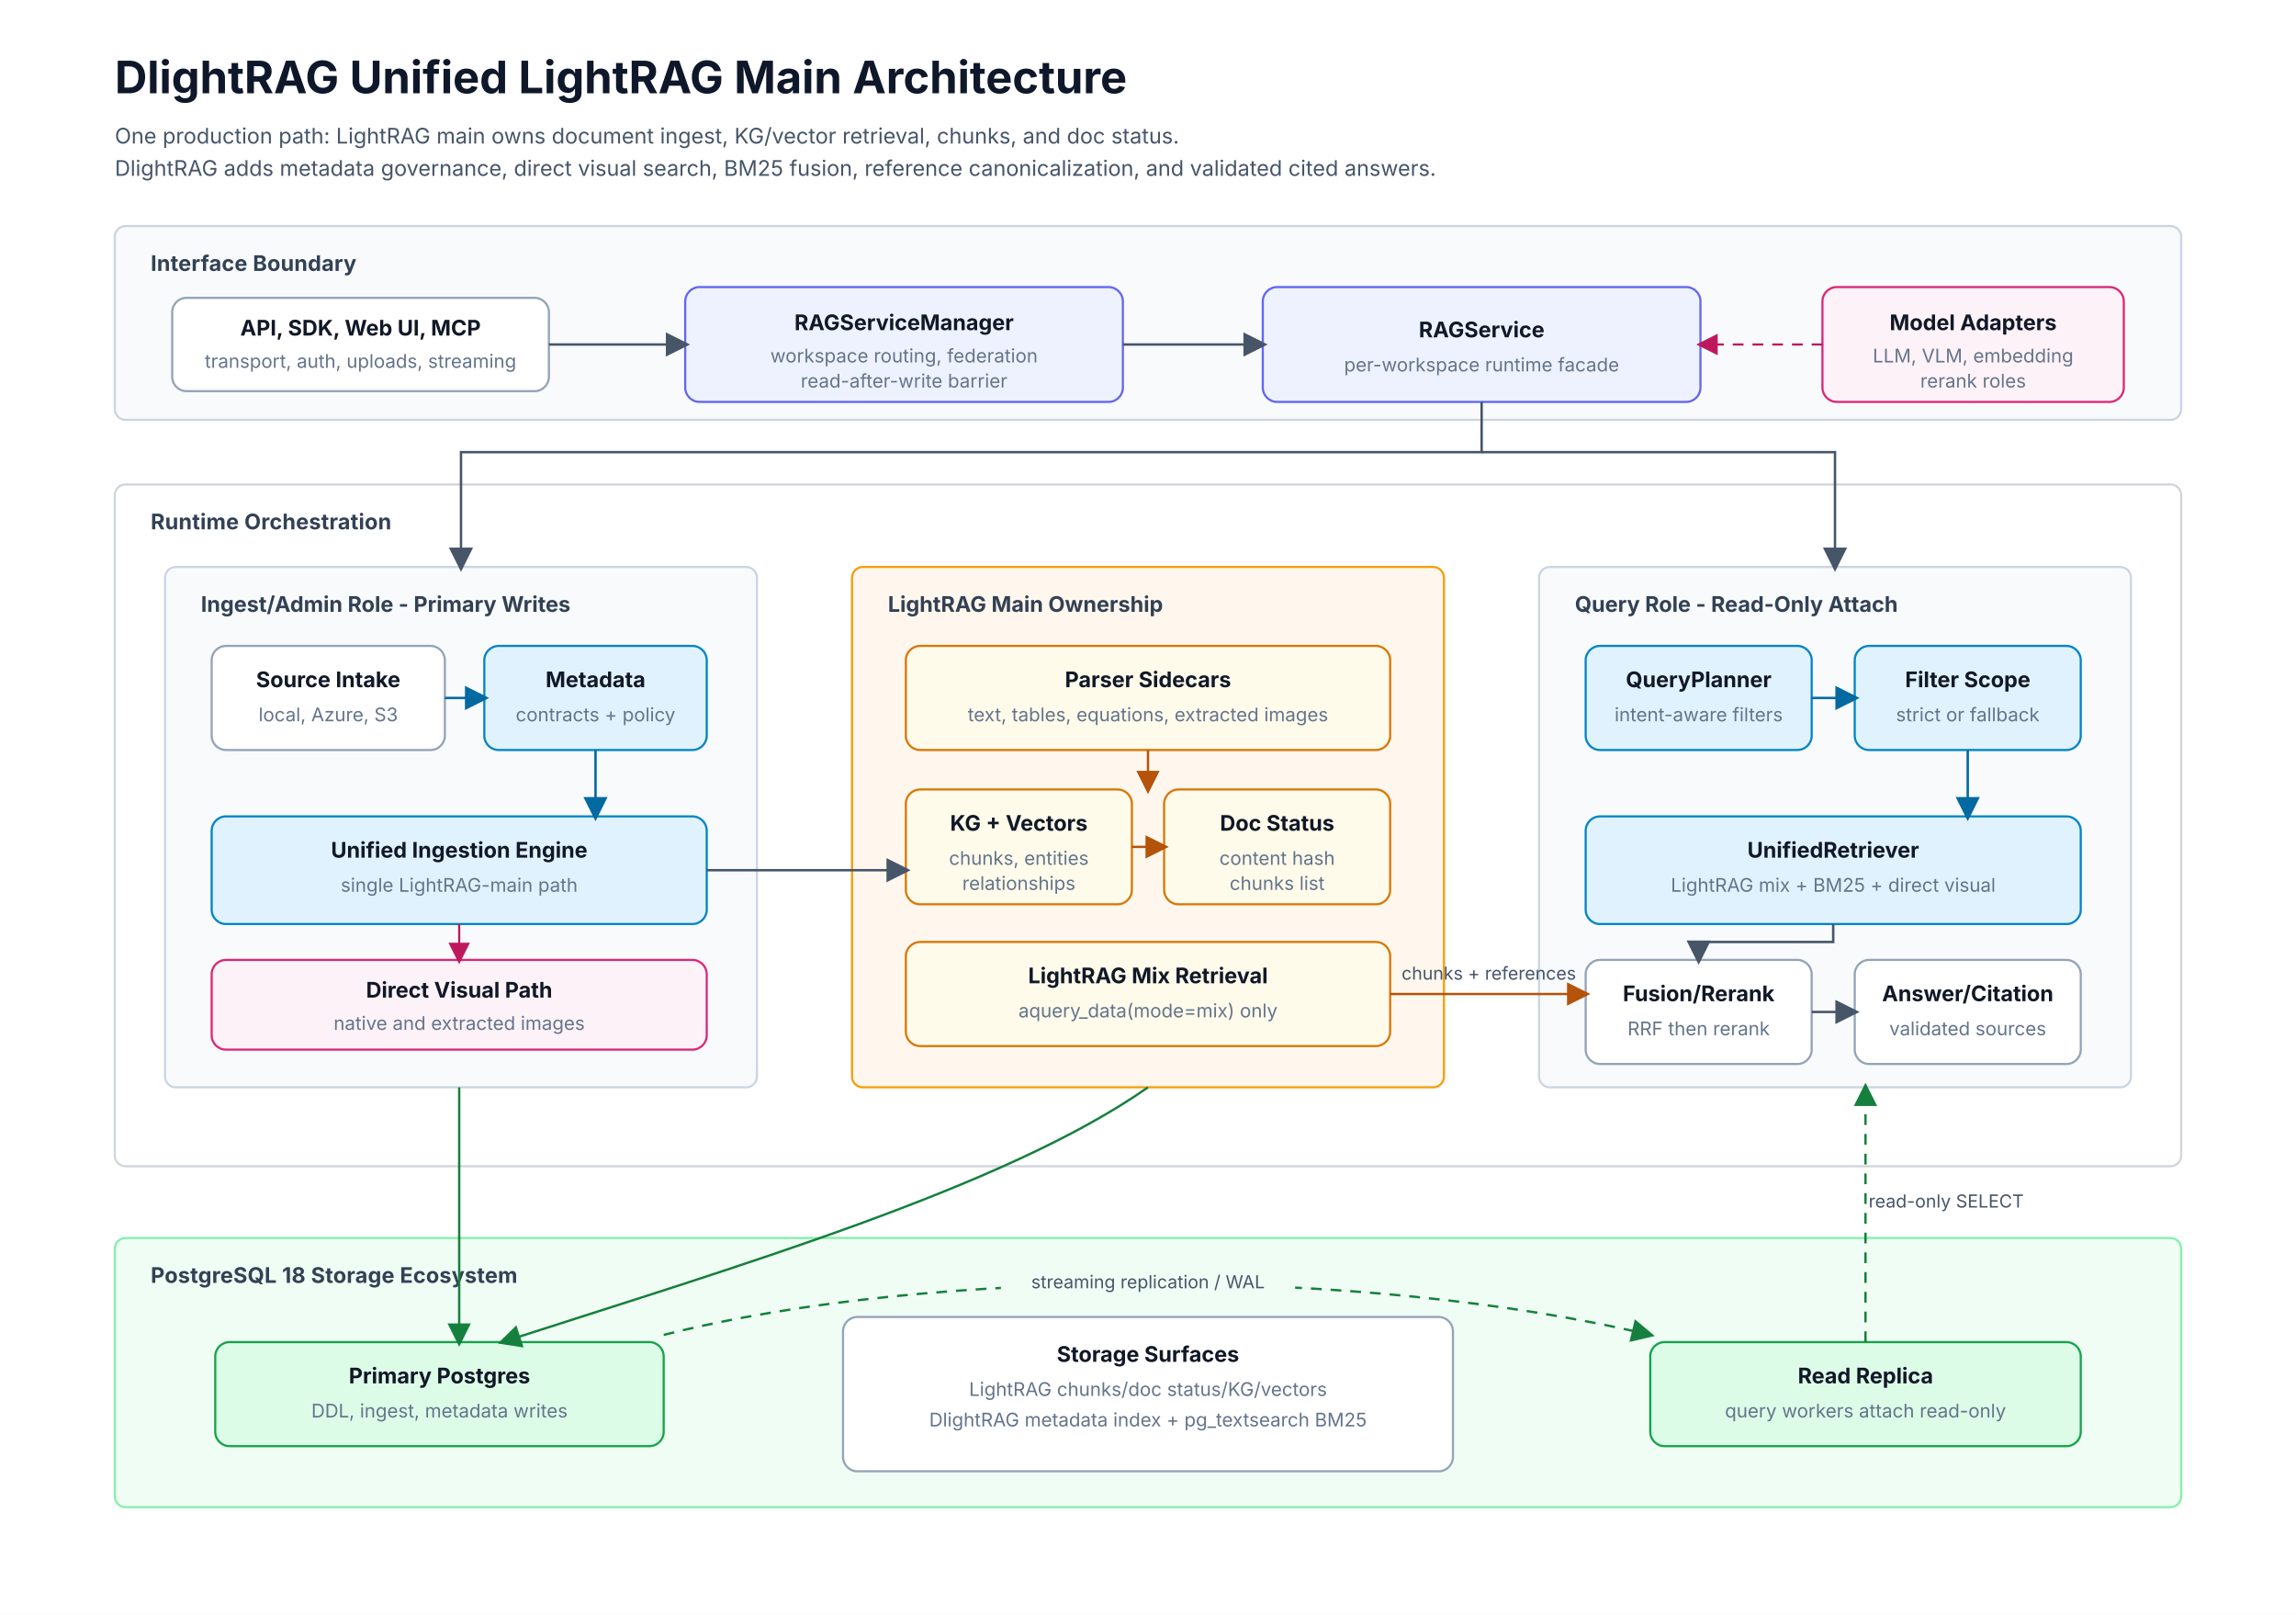
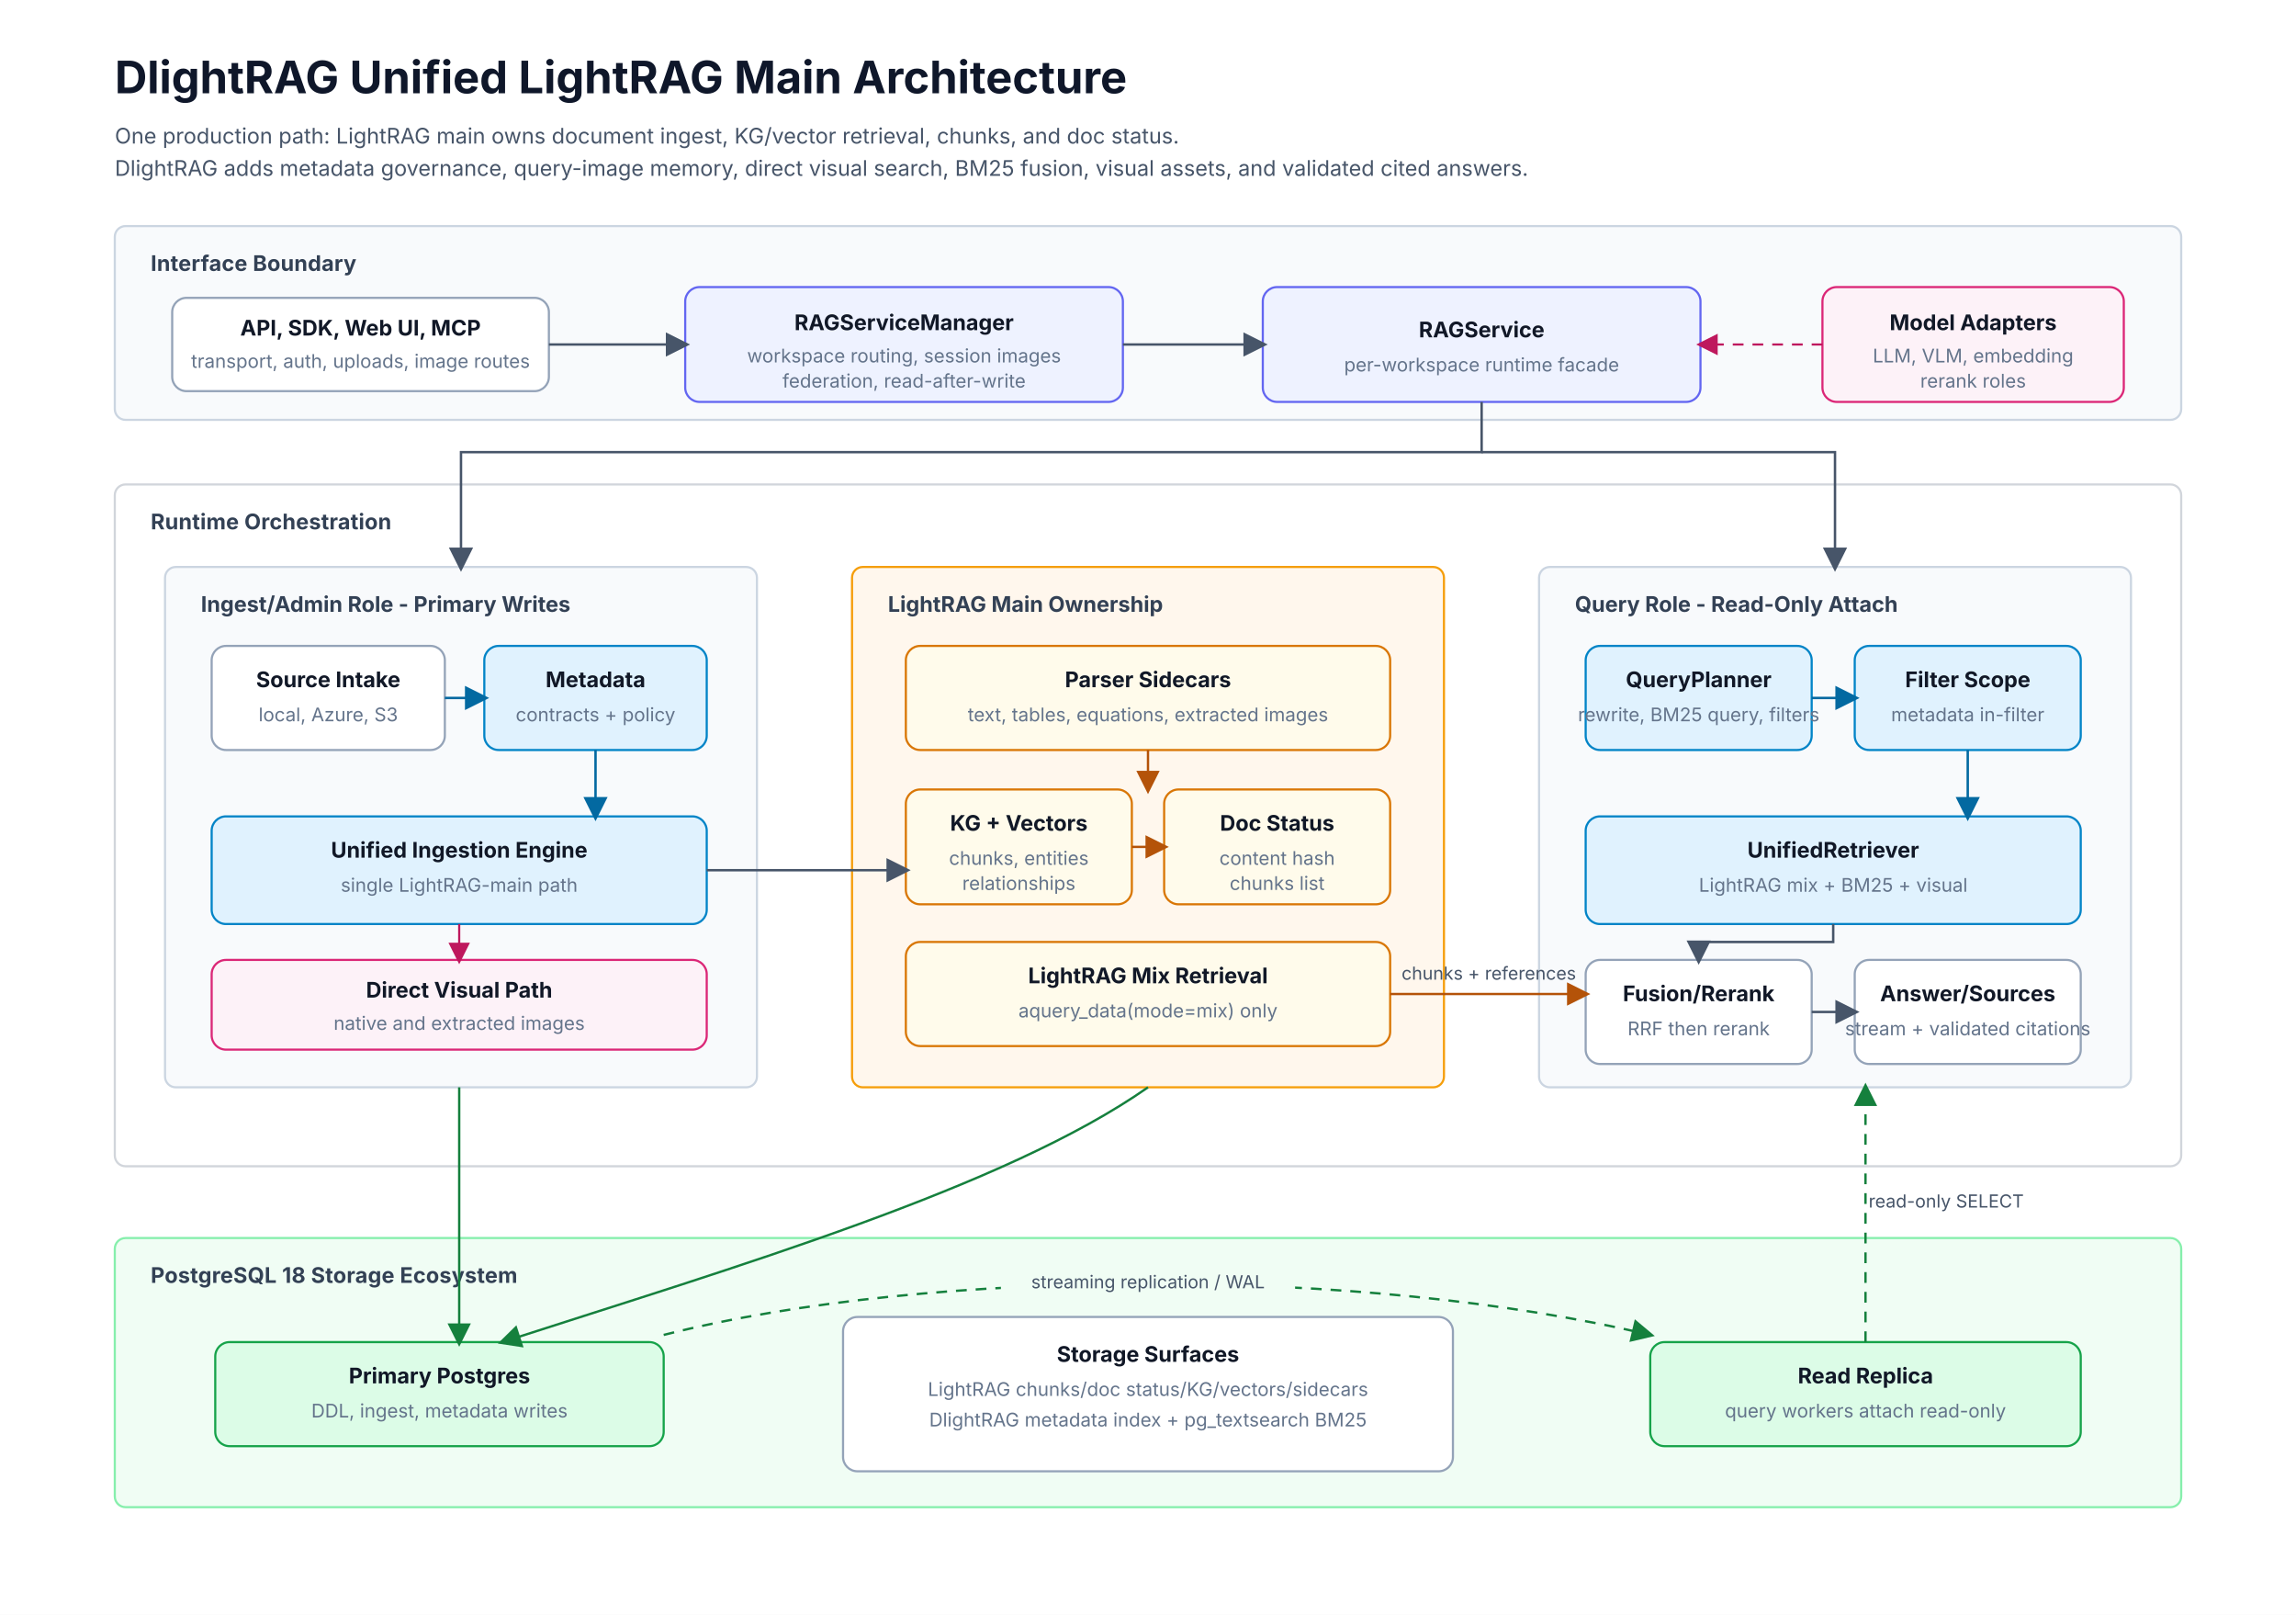
<svg xmlns="http://www.w3.org/2000/svg" viewBox="0 0 1280 900" role="img" aria-labelledby="title desc">
  <defs>
    <marker id="arrow" markerWidth="10" markerHeight="10" refX="8" refY="5" orient="auto" markerUnits="strokeWidth">
      <path d="M 0 0 L 10 5 L 0 10 z" fill="#475569" />
    </marker>
    <marker id="arrow-blue" markerWidth="10" markerHeight="10" refX="8" refY="5" orient="auto" markerUnits="strokeWidth">
      <path d="M 0 0 L 10 5 L 0 10 z" fill="#0369a1" />
    </marker>
    <marker id="arrow-orange" markerWidth="10" markerHeight="10" refX="8" refY="5" orient="auto" markerUnits="strokeWidth">
      <path d="M 0 0 L 10 5 L 0 10 z" fill="#b45309" />
    </marker>
    <marker id="arrow-green" markerWidth="10" markerHeight="10" refX="8" refY="5" orient="auto" markerUnits="strokeWidth">
      <path d="M 0 0 L 10 5 L 0 10 z" fill="#15803d" />
    </marker>
    <marker id="arrow-pink" markerWidth="10" markerHeight="10" refX="8" refY="5" orient="auto" markerUnits="strokeWidth">
      <path d="M 0 0 L 10 5 L 0 10 z" fill="#be185d" />
    </marker>
    <style>
      .bg { fill: #ffffff; }
      .title { font: 700 25px Inter, ui-sans-serif, system-ui, -apple-system, BlinkMacSystemFont, "Segoe UI", sans-serif; fill: #0f172a; }
      .subtitle { font: 400 12px Inter, ui-sans-serif, system-ui, -apple-system, BlinkMacSystemFont, "Segoe UI", sans-serif; fill: #475569; }
      .band-title { font: 700 12px Inter, ui-sans-serif, system-ui, -apple-system, BlinkMacSystemFont, "Segoe UI", sans-serif; fill: #334155; letter-spacing: .1px; }
      .lane-title { font: 700 12px Inter, ui-sans-serif, system-ui, -apple-system, BlinkMacSystemFont, "Segoe UI", sans-serif; fill: #334155; }
      .label { font: 700 12px Inter, ui-sans-serif, system-ui, -apple-system, BlinkMacSystemFont, "Segoe UI", sans-serif; fill: #111827; }
      .small { font: 400 10.5px Inter, ui-sans-serif, system-ui, -apple-system, BlinkMacSystemFont, "Segoe UI", sans-serif; fill: #64748b; }
      .note { font: 400 10px Inter, ui-sans-serif, system-ui, -apple-system, BlinkMacSystemFont, "Segoe UI", sans-serif; fill: #475569; }
      .band { fill: #ffffff; stroke: #d1d5db; stroke-width: 1.2; rx: 6; }
      .band-soft { fill: #f8fafc; stroke: #cbd5e1; stroke-width: 1.2; rx: 6; }
      .band-orange { fill: #fff7ed; stroke: #f59e0b; stroke-width: 1.2; rx: 6; }
      .band-green { fill: #f0fdf4; stroke: #86efac; stroke-width: 1.2; rx: 6; }
      .box { fill: #ffffff; stroke: #94a3b8; stroke-width: 1.2; rx: 8; }
      .box-blue { fill: #e0f2fe; stroke: #0284c7; }
      .box-indigo { fill: #eef2ff; stroke: #6366f1; }
      .box-orange { fill: #fffbeb; stroke: #d97706; }
      .box-pink { fill: #fdf2f8; stroke: #db2777; }
      .box-green { fill: #dcfce7; stroke: #16a34a; }
      .line { fill: none; stroke: #475569; stroke-width: 1.35; marker-end: url(#arrow); }
      .line-blue { fill: none; stroke: #0369a1; stroke-width: 1.35; marker-end: url(#arrow-blue); }
      .line-orange { fill: none; stroke: #b45309; stroke-width: 1.3; marker-end: url(#arrow-orange); }
      .line-green { fill: none; stroke: #15803d; stroke-width: 1.3; marker-end: url(#arrow-green); }
      .line-pink { fill: none; stroke: #be185d; stroke-width: 1.2; marker-end: url(#arrow-pink); }
      .dash { stroke-dasharray: 6 5; }
    </style>
  </defs>
  <rect class="bg" width="1280" height="900" />
  <text class="title" x="64" y="52">DlightRAG Unified LightRAG Main Architecture</text>
  <text class="subtitle" x="64" y="80">One production path: LightRAG main owns document ingest, KG/vector retrieval, chunks, and doc status.</text>
-   <text class="subtitle" x="64" y="98">DlightRAG adds metadata governance, direct visual search, BM25 fusion, reference canonicalization, and validated cited answers.</text>
+   <text class="subtitle" x="64" y="98">DlightRAG adds metadata governance, query-image memory, direct visual search, BM25 fusion, visual assets, and validated cited answers.</text>
  <rect class="band-soft" x="64" y="126" width="1152" height="108" />
  <text class="band-title" x="84" y="151">Interface Boundary</text>
  <rect class="box" x="96" y="166" width="210" height="52" />
  <text class="label" text-anchor="middle" x="201" y="187">API, SDK, Web UI, MCP</text>
-   <text class="small" text-anchor="middle" x="201" y="205">transport, auth, uploads, streaming</text>
+   <text class="small" text-anchor="middle" x="201" y="205">transport, auth, uploads, image routes</text>
  <rect class="box box-indigo" x="382" y="160" width="244" height="64" />
  <text class="label" text-anchor="middle" x="504" y="184">RAGServiceManager</text>
-   <text class="small" text-anchor="middle" x="504" y="202">workspace routing, federation</text>
-   <text class="small" text-anchor="middle" x="504" y="216">read-after-write barrier</text>
+   <text class="small" text-anchor="middle" x="504" y="202">workspace routing, session images</text>
+   <text class="small" text-anchor="middle" x="504" y="216">federation, read-after-write</text>
  <rect class="box box-indigo" x="704" y="160" width="244" height="64" />
  <text class="label" text-anchor="middle" x="826" y="188">RAGService</text>
  <text class="small" text-anchor="middle" x="826" y="207">per-workspace runtime facade</text>
  <rect class="box box-pink" x="1016" y="160" width="168" height="64" />
  <text class="label" text-anchor="middle" x="1100" y="184">Model Adapters</text>
  <text class="small" text-anchor="middle" x="1100" y="202">LLM, VLM, embedding</text>
  <text class="small" text-anchor="middle" x="1100" y="216">rerank roles</text>
  <path class="line" d="M 306 192 H 382" />
  <path class="line" d="M 626 192 H 704" />
  <path class="line-pink dash" d="M 1016 192 H 948" />
  <rect class="band" x="64" y="270" width="1152" height="380" />
  <text class="band-title" x="84" y="295">Runtime Orchestration</text>
  <rect class="band-soft" x="92" y="316" width="330" height="290" />
  <text class="lane-title" x="112" y="341">Ingest/Admin Role - Primary Writes</text>
  <rect class="box" x="118" y="360" width="130" height="58" />
  <text class="label" text-anchor="middle" x="183" y="383">Source Intake</text>
  <text class="small" text-anchor="middle" x="183" y="402">local, Azure, S3</text>
  <rect class="box box-blue" x="270" y="360" width="124" height="58" />
  <text class="label" text-anchor="middle" x="332" y="383">Metadata</text>
  <text class="small" text-anchor="middle" x="332" y="402">contracts + policy</text>
  <rect class="box box-blue" x="118" y="455" width="276" height="60" />
  <text class="label" text-anchor="middle" x="256" y="478">Unified Ingestion Engine</text>
  <text class="small" text-anchor="middle" x="256" y="497">single LightRAG-main path</text>
  <rect class="box box-pink" x="118" y="535" width="276" height="50" />
  <text class="label" text-anchor="middle" x="256" y="556">Direct Visual Path</text>
  <text class="small" text-anchor="middle" x="256" y="574">native and extracted images</text>
  <path class="line-blue" d="M 248 389 H 270" />
  <path class="line-blue" d="M 332 418 V 455" />
  <path class="line-pink" d="M 256 515 V 535" />
  <rect class="band-orange" x="475" y="316" width="330" height="290" />
  <text class="lane-title" x="495" y="341" fill="#92400e">LightRAG Main Ownership</text>
  <rect class="box box-orange" x="505" y="360" width="270" height="58" />
  <text class="label" text-anchor="middle" x="640" y="383">Parser Sidecars</text>
  <text class="small" text-anchor="middle" x="640" y="402">text, tables, equations, extracted images</text>
  <rect class="box box-orange" x="505" y="440" width="126" height="64" />
  <text class="label" text-anchor="middle" x="568" y="463">KG + Vectors</text>
  <text class="small" text-anchor="middle" x="568" y="482">chunks, entities</text>
  <text class="small" text-anchor="middle" x="568" y="496">relationships</text>
  <rect class="box box-orange" x="649" y="440" width="126" height="64" />
  <text class="label" text-anchor="middle" x="712" y="463">Doc Status</text>
  <text class="small" text-anchor="middle" x="712" y="482">content hash</text>
  <text class="small" text-anchor="middle" x="712" y="496">chunks list</text>
  <rect class="box box-orange" x="505" y="525" width="270" height="58" />
  <text class="label" text-anchor="middle" x="640" y="548">LightRAG Mix Retrieval</text>
  <text class="small" text-anchor="middle" x="640" y="567">aquery_data(mode=mix) only</text>
  <path class="line" d="M 394 485 H 505" />
  <path class="line-orange" d="M 640 418 V 440" />
  <path class="line-orange" d="M 631 472 H 649" />
  <rect class="band-soft" x="858" y="316" width="330" height="290" />
  <text class="lane-title" x="878" y="341">Query Role - Read-Only Attach</text>
  <rect class="box box-blue" x="884" y="360" width="126" height="58" />
  <text class="label" text-anchor="middle" x="947" y="383">QueryPlanner</text>
-   <text class="small" text-anchor="middle" x="947" y="402">intent-aware filters</text>
+   <text class="small" text-anchor="middle" x="947" y="402">rewrite, BM25 query, filters</text>
  <rect class="box box-blue" x="1034" y="360" width="126" height="58" />
  <text class="label" text-anchor="middle" x="1097" y="383">Filter Scope</text>
-   <text class="small" text-anchor="middle" x="1097" y="402">strict or fallback</text>
+   <text class="small" text-anchor="middle" x="1097" y="402">metadata in-filter</text>
  <rect class="box box-blue" x="884" y="455" width="276" height="60" />
  <text class="label" text-anchor="middle" x="1022" y="478">UnifiedRetriever</text>
-   <text class="small" text-anchor="middle" x="1022" y="497">LightRAG mix + BM25 + direct visual</text>
+   <text class="small" text-anchor="middle" x="1022" y="497">LightRAG mix + BM25 + visual</text>
  <rect class="box" x="884" y="535" width="126" height="58" />
  <text class="label" text-anchor="middle" x="947" y="558">Fusion/Rerank</text>
  <text class="small" text-anchor="middle" x="947" y="577">RRF then rerank</text>
  <rect class="box" x="1034" y="535" width="126" height="58" />
-   <text class="label" text-anchor="middle" x="1097" y="558">Answer/Citation</text>
-   <text class="small" text-anchor="middle" x="1097" y="577">validated sources</text>
+   <text class="label" text-anchor="middle" x="1097" y="558">Answer/Sources</text>
+   <text class="small" text-anchor="middle" x="1097" y="577">stream + validated citations</text>
  <path class="line-blue" d="M 1010 389 H 1034" />
  <path class="line-blue" d="M 1097 418 V 455" />
  <path class="line-orange" d="M 775 554 H 884" />
  <text class="note" text-anchor="middle" x="830" y="546" fill="#92400e">chunks + references</text>
  <path class="line" d="M 1022 515 V 525 H 947 V 535" />
  <path class="line" d="M 1010 564 H 1034" />
  <path class="line" d="M 826 224 V 252 H 257 V 316" />
  <path class="line" d="M 826 252 H 1023 V 316" />
  <rect class="band-green" x="64" y="690" width="1152" height="150" />
  <text class="band-title" x="84" y="715" fill="#166534">PostgreSQL 18 Storage Ecosystem</text>
  <rect class="box box-green" x="120" y="748" width="250" height="58" />
  <text class="label" text-anchor="middle" x="245" y="771">Primary Postgres</text>
  <text class="small" text-anchor="middle" x="245" y="790">DDL, ingest, metadata writes</text>
  <rect class="box" x="470" y="734" width="340" height="86" stroke="#22c55e" />
  <text class="label" text-anchor="middle" x="640" y="759">Storage Surfaces</text>
-   <text class="small" text-anchor="middle" x="640" y="778">LightRAG chunks/doc status/KG/vectors</text>
+   <text class="small" text-anchor="middle" x="640" y="778">LightRAG chunks/doc status/KG/vectors/sidecars</text>
  <text class="small" text-anchor="middle" x="640" y="795">DlightRAG metadata index + pg_textsearch BM25</text>
  <rect class="box box-green" x="920" y="748" width="240" height="58" />
  <text class="label" text-anchor="middle" x="1040" y="771">Read Replica</text>
  <text class="small" text-anchor="middle" x="1040" y="790">query workers attach read-only</text>
  <path class="line-green" d="M 256 606 V 748" />
  <path class="line-green" d="M 640 606 C 560 662 410 706 280 748" />
  <path class="line-green dash" d="M 370 744 C 520 706 760 706 920 744" />
  <rect x="558" y="706" width="164" height="16" fill="#f0fdf4" />
  <text class="note" text-anchor="middle" x="640" y="718" fill="#166534">streaming replication / WAL</text>
  <path class="line-green dash" d="M 1040 748 V 606" />
  <text class="note" text-anchor="middle" x="1085" y="673" fill="#166534">read-only SELECT</text>
</svg>
